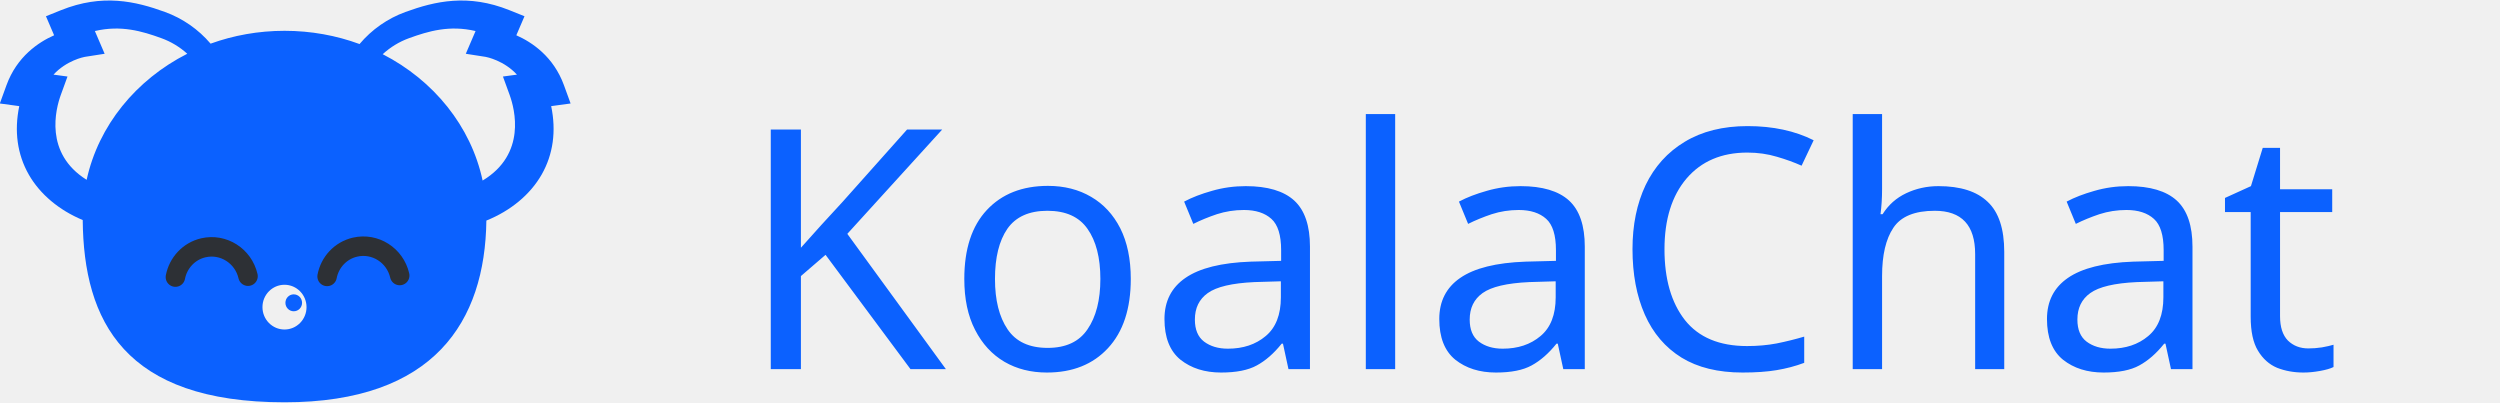
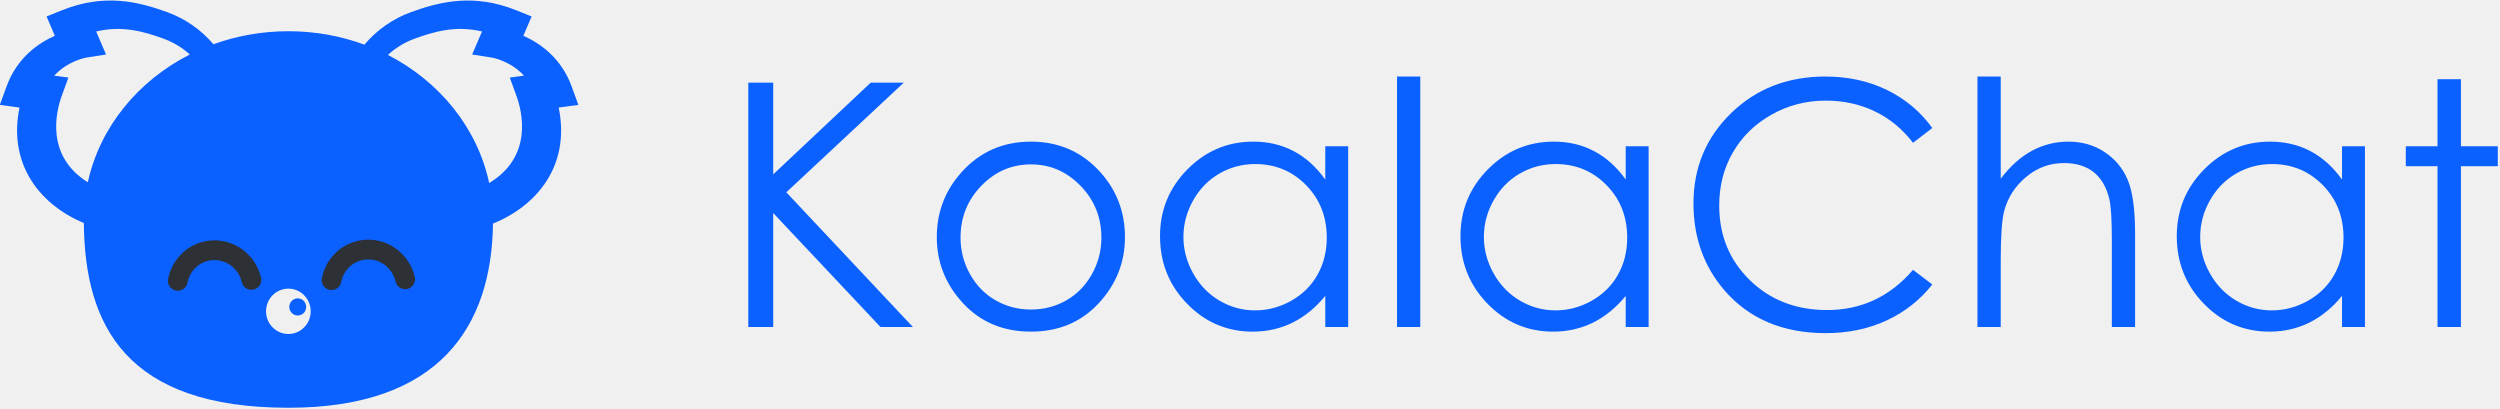
- <svg xmlns="http://www.w3.org/2000/svg" width="149px" height="24px" viewBox="0 0 149 24" version="1.1">
+ <svg xmlns="http://www.w3.org/2000/svg" width="147px" height="24px" viewBox="0 0 147 24" version="1.1">
  <defs />
  <g id="Desktop" stroke="none" stroke-width="1" fill="none" fill-rule="evenodd">
-     <g id="4.1.-Measure-(Analytics-Dashboard)" transform="translate(-40, -18)">
+     <g id="3.1.-Onboarding---Welcome-Message" transform="translate(-40, -18)">
      <g id="Top-Bar">
        <g id="Logo" transform="translate(40, 18)">
          <g id="Icon_Blue_iOS">
-             <path d="M12.551,2.602 C11.826,1.75 10.887,1.097 9.834,0.714 C8.073,0.073 6.103,-0.384 3.636,0.607 L2.739,0.968 L3.225,2.103 C2.289,2.517 1.007,3.374 0.387,5.077 L-0.01,6.168 L1.148,6.325 C0.839,7.809 1.029,9.202 1.715,10.404 C2.382,11.572 3.516,12.524 4.93,13.114 C4.984,19.132 7.407,23.977 16.959,23.977 C25.89,23.977 28.91,19.15 28.988,13.146 C30.44,12.56 31.603,11.594 32.283,10.404 C32.969,9.202 33.16,7.809 32.85,6.325 L34.008,6.168 L33.611,5.077 C32.991,3.374 31.71,2.517 30.773,2.103 L31.26,0.968 L30.362,0.607 C27.895,-0.384 25.925,0.073 24.164,0.714 C23.102,1.1 22.156,1.761 21.429,2.625 C20.047,2.116 18.539,1.836 16.959,1.836 C15.403,1.836 13.916,2.108 12.551,2.602 Z M11.161,3.204 C10.715,2.8 10.193,2.484 9.623,2.277 C8.461,1.854 7.205,1.486 5.655,1.85 L6.236,3.205 L5.051,3.39 C4.998,3.4 3.967,3.6 3.189,4.448 L4.023,4.561 L3.626,5.652 C3.317,6.502 2.627,9.135 5.164,10.717 C5.87,7.478 8.112,4.75 11.161,3.204 Z M22.809,3.23 C23.261,2.814 23.793,2.488 24.375,2.277 C25.537,1.854 26.793,1.486 28.343,1.85 L27.762,3.205 L28.947,3.39 C29,3.4 30.031,3.6 30.81,4.448 L29.975,4.561 L30.372,5.652 C30.684,6.509 31.384,9.183 28.764,10.761 C28.072,7.521 25.845,4.788 22.809,3.23 Z M16.956,19.639 C17.681,19.639 18.269,19.042 18.269,18.305 C18.269,17.569 17.681,16.972 16.956,16.972 C16.231,16.972 15.643,17.569 15.643,18.305 C15.643,19.042 16.231,19.639 16.956,19.639 Z M17.011,18.048 C17.011,17.769 17.233,17.543 17.507,17.543 C17.782,17.543 18.003,17.77 18.003,18.048 C18.003,18.327 17.782,18.552 17.507,18.552 C17.233,18.552 17.011,18.326 17.011,18.048 Z" id="Combined-Shape" fill="#0B61FF" />
+             <path d="M4.93,13.114 C3.516,12.524 2.382,11.572 1.715,10.404 C1.029,9.202 0.839,7.809 1.148,6.325 L-0.01,6.168 L0.387,5.077 C1.007,3.374 2.289,2.517 3.225,2.103 L2.739,0.968 L3.636,0.607 C6.103,-0.384 8.073,0.073 9.834,0.714 C10.887,1.097 11.826,1.75 12.551,2.602 C13.916,2.108 15.403,1.836 16.959,1.836 C18.539,1.836 20.047,2.116 21.429,2.625 C22.156,1.761 23.102,1.1 24.164,0.714 C25.925,0.073 27.895,-0.384 30.362,0.607 L31.26,0.968 L30.773,2.103 C31.71,2.517 32.991,3.374 33.611,5.077 L34.008,6.168 L32.85,6.325 C33.16,7.809 32.969,9.202 32.283,10.404 C31.603,11.594 30.44,12.56 28.988,13.146 C28.91,19.15 25.89,23.977 16.959,23.977 C7.407,23.977 4.984,19.132 4.93,13.114 Z M5.164,10.717 C5.87,7.478 8.112,4.75 11.161,3.204 C10.715,2.8 10.193,2.484 9.623,2.277 C8.461,1.854 7.205,1.486 5.655,1.85 L6.236,3.205 L5.051,3.39 C4.998,3.4 3.967,3.6 3.189,4.448 L4.023,4.561 L3.626,5.652 C3.317,6.502 2.627,9.135 5.164,10.717 Z M22.809,3.23 C25.845,4.788 28.072,7.521 28.764,10.761 C31.384,9.183 30.684,6.509 30.372,5.652 L29.975,4.561 L30.81,4.448 C30.031,3.6 29,3.4 28.947,3.39 L27.762,3.205 L28.343,1.85 C26.793,1.486 25.537,1.854 24.375,2.277 C23.793,2.488 23.261,2.814 22.809,3.23 Z M16.956,19.639 C17.681,19.639 18.269,19.042 18.269,18.305 C18.269,17.569 17.681,16.972 16.956,16.972 C16.231,16.972 15.643,17.569 15.643,18.305 C15.643,19.042 16.231,19.639 16.956,19.639 Z M17.011,18.048 C17.011,17.769 17.233,17.543 17.507,17.543 C17.782,17.543 18.003,17.77 18.003,18.048 C18.003,18.327 17.782,18.552 17.507,18.552 C17.233,18.552 17.011,18.326 17.011,18.048 Z" id="Combined-Shape" fill="#0B61FF" />
            <path d="M19.495,16.475 C19.656,15.635 20.287,14.931 21.163,14.729 C22.353,14.454 23.544,15.211 23.823,16.421" id="Path" stroke="#2D3035" stroke-width="1.161" stroke-linecap="round" fill-opacity="0" fill="#FFFFFF" />
            <path d="M10.454,16.515 C10.616,15.675 11.247,14.971 12.122,14.768 C13.312,14.494 14.503,15.251 14.782,16.461" id="Combined-Shape" stroke="#2D3035" stroke-width="1.161" stroke-linecap="round" fill-opacity="0" fill="#FFFFFF" />
          </g>
-           <text id="KoalaChat" font-family="CenturyGothic, Century Gothic" font-size="20" font-weight="normal" line-spacing="20" fill="#0B61FF">
-             <tspan x="44" y="22">KoalaChat</tspan>
-           </text>
+           <path d="M44,4.861 L45.465,4.861 L45.465,10.252 L51.197,4.861 L53.141,4.861 L46.236,11.307 L53.678,19.227 L51.773,19.227 L45.465,12.527 L45.465,19.227 L44,19.227 L44,4.861 Z M60.621,8.328 C62.255,8.328 63.609,8.921 64.684,10.105 C65.66,11.186 66.148,12.465 66.148,13.943 C66.148,15.428 65.632,16.725 64.601,17.835 C63.569,18.945 62.242,19.5 60.621,19.5 C58.993,19.5 57.664,18.945 56.632,17.835 C55.6,16.725 55.084,15.428 55.084,13.943 C55.084,12.472 55.572,11.196 56.549,10.115 C57.623,8.924 58.98,8.328 60.621,8.328 Z M60.621,9.666 C59.488,9.666 58.515,10.086 57.701,10.926 C56.887,11.766 56.48,12.781 56.48,13.973 C56.48,14.741 56.666,15.457 57.037,16.121 C57.408,16.785 57.91,17.298 58.541,17.659 C59.173,18.021 59.866,18.201 60.621,18.201 C61.376,18.201 62.07,18.021 62.701,17.659 C63.333,17.298 63.834,16.785 64.205,16.121 C64.576,15.457 64.762,14.741 64.762,13.973 C64.762,12.781 64.353,11.766 63.536,10.926 C62.719,10.086 61.747,9.666 60.621,9.666 Z M79.273,8.602 L79.273,19.227 L77.926,19.227 L77.926,17.4 C77.353,18.097 76.71,18.621 75.997,18.973 C75.284,19.324 74.505,19.5 73.658,19.5 C72.154,19.5 70.87,18.955 69.806,17.864 C68.741,16.774 68.209,15.447 68.209,13.885 C68.209,12.355 68.746,11.046 69.82,9.959 C70.895,8.872 72.187,8.328 73.697,8.328 C74.57,8.328 75.359,8.514 76.065,8.885 C76.772,9.256 77.392,9.812 77.926,10.555 L77.926,8.602 L79.273,8.602 Z M73.805,9.646 C73.043,9.646 72.34,9.834 71.695,10.208 C71.051,10.582 70.538,11.108 70.157,11.785 C69.776,12.462 69.586,13.178 69.586,13.934 C69.586,14.682 69.778,15.398 70.162,16.082 C70.546,16.766 71.062,17.298 71.71,17.679 C72.358,18.06 73.053,18.25 73.795,18.25 C74.544,18.25 75.253,18.061 75.924,17.684 C76.594,17.306 77.11,16.795 77.472,16.15 C77.833,15.506 78.014,14.78 78.014,13.973 C78.014,12.742 77.608,11.714 76.798,10.887 C75.987,10.06 74.99,9.646 73.805,9.646 Z M82.145,4.5 L83.512,4.5 L83.512,19.227 L82.145,19.227 L82.145,4.5 Z M96.939,8.602 L96.939,19.227 L95.592,19.227 L95.592,17.4 C95.019,18.097 94.376,18.621 93.663,18.973 C92.95,19.324 92.171,19.5 91.324,19.5 C89.82,19.5 88.536,18.955 87.472,17.864 C86.407,16.774 85.875,15.447 85.875,13.885 C85.875,12.355 86.412,11.046 87.486,9.959 C88.561,8.872 89.853,8.328 91.363,8.328 C92.236,8.328 93.025,8.514 93.731,8.885 C94.438,9.256 95.058,9.812 95.592,10.555 L95.592,8.602 L96.939,8.602 Z M91.471,9.646 C90.709,9.646 90.006,9.834 89.361,10.208 C88.717,10.582 88.204,11.108 87.823,11.785 C87.442,12.462 87.252,13.178 87.252,13.934 C87.252,14.682 87.444,15.398 87.828,16.082 C88.212,16.766 88.728,17.298 89.376,17.679 C90.024,18.06 90.719,18.25 91.461,18.25 C92.21,18.25 92.919,18.061 93.59,17.684 C94.26,17.306 94.776,16.795 95.138,16.15 C95.499,15.506 95.68,14.78 95.68,13.973 C95.68,12.742 95.274,11.714 94.464,10.887 C93.653,10.06 92.656,9.646 91.471,9.646 Z M113.619,7.527 L112.486,8.396 C111.861,7.583 111.111,6.966 110.235,6.546 C109.36,6.126 108.398,5.916 107.35,5.916 C106.204,5.916 105.143,6.191 104.166,6.741 C103.189,7.291 102.433,8.03 101.896,8.958 C101.358,9.886 101.09,10.929 101.09,12.088 C101.09,13.839 101.69,15.301 102.892,16.473 C104.093,17.645 105.608,18.23 107.438,18.23 C109.449,18.23 111.132,17.443 112.486,15.867 L113.619,16.727 C112.903,17.638 112.009,18.343 110.938,18.841 C109.868,19.339 108.671,19.588 107.35,19.588 C104.837,19.588 102.854,18.751 101.402,17.078 C100.185,15.665 99.576,13.96 99.576,11.961 C99.576,9.858 100.313,8.089 101.788,6.653 C103.263,5.218 105.11,4.5 107.33,4.5 C108.671,4.5 109.882,4.765 110.963,5.296 C112.044,5.827 112.929,6.57 113.619,7.527 Z M116.275,4.5 L117.643,4.5 L117.643,10.506 C118.196,9.777 118.805,9.231 119.469,8.87 C120.133,8.509 120.852,8.328 121.627,8.328 C122.421,8.328 123.126,8.53 123.741,8.934 C124.356,9.337 124.811,9.879 125.104,10.56 C125.396,11.24 125.543,12.306 125.543,13.758 L125.543,19.227 L124.176,19.227 L124.176,14.158 C124.176,12.934 124.127,12.117 124.029,11.707 C123.86,11.004 123.552,10.475 123.106,10.12 C122.66,9.765 122.076,9.588 121.354,9.588 C120.527,9.588 119.786,9.861 119.132,10.408 C118.478,10.955 118.046,11.632 117.838,12.439 C117.708,12.96 117.643,13.924 117.643,15.33 L117.643,19.227 L116.275,19.227 L116.275,4.5 Z M139.059,8.602 L139.059,19.227 L137.711,19.227 L137.711,17.4 C137.138,18.097 136.495,18.621 135.782,18.973 C135.069,19.324 134.29,19.5 133.443,19.5 C131.939,19.5 130.655,18.955 129.591,17.864 C128.526,16.774 127.994,15.447 127.994,13.885 C127.994,12.355 128.531,11.046 129.605,9.959 C130.68,8.872 131.972,8.328 133.482,8.328 C134.355,8.328 135.144,8.514 135.851,8.885 C136.557,9.256 137.177,9.812 137.711,10.555 L137.711,8.602 L139.059,8.602 Z M133.59,9.646 C132.828,9.646 132.125,9.834 131.48,10.208 C130.836,10.582 130.323,11.108 129.942,11.785 C129.562,12.462 129.371,13.178 129.371,13.934 C129.371,14.682 129.563,15.398 129.947,16.082 C130.331,16.766 130.847,17.298 131.495,17.679 C132.143,18.06 132.838,18.25 133.58,18.25 C134.329,18.25 135.038,18.061 135.709,17.684 C136.38,17.306 136.896,16.795 137.257,16.15 C137.618,15.506 137.799,14.78 137.799,13.973 C137.799,12.742 137.394,11.714 136.583,10.887 C135.772,10.06 134.775,9.646 133.59,9.646 Z M143.326,4.656 L144.703,4.656 L144.703,8.602 L146.871,8.602 L146.871,9.773 L144.703,9.773 L144.703,19.227 L143.326,19.227 L143.326,9.773 L141.461,9.773 L141.461,8.602 L143.326,8.602 L143.326,4.656 Z" id="KoalaChat" fill="#0B61FF" />
        </g>
      </g>
    </g>
  </g>
</svg>
